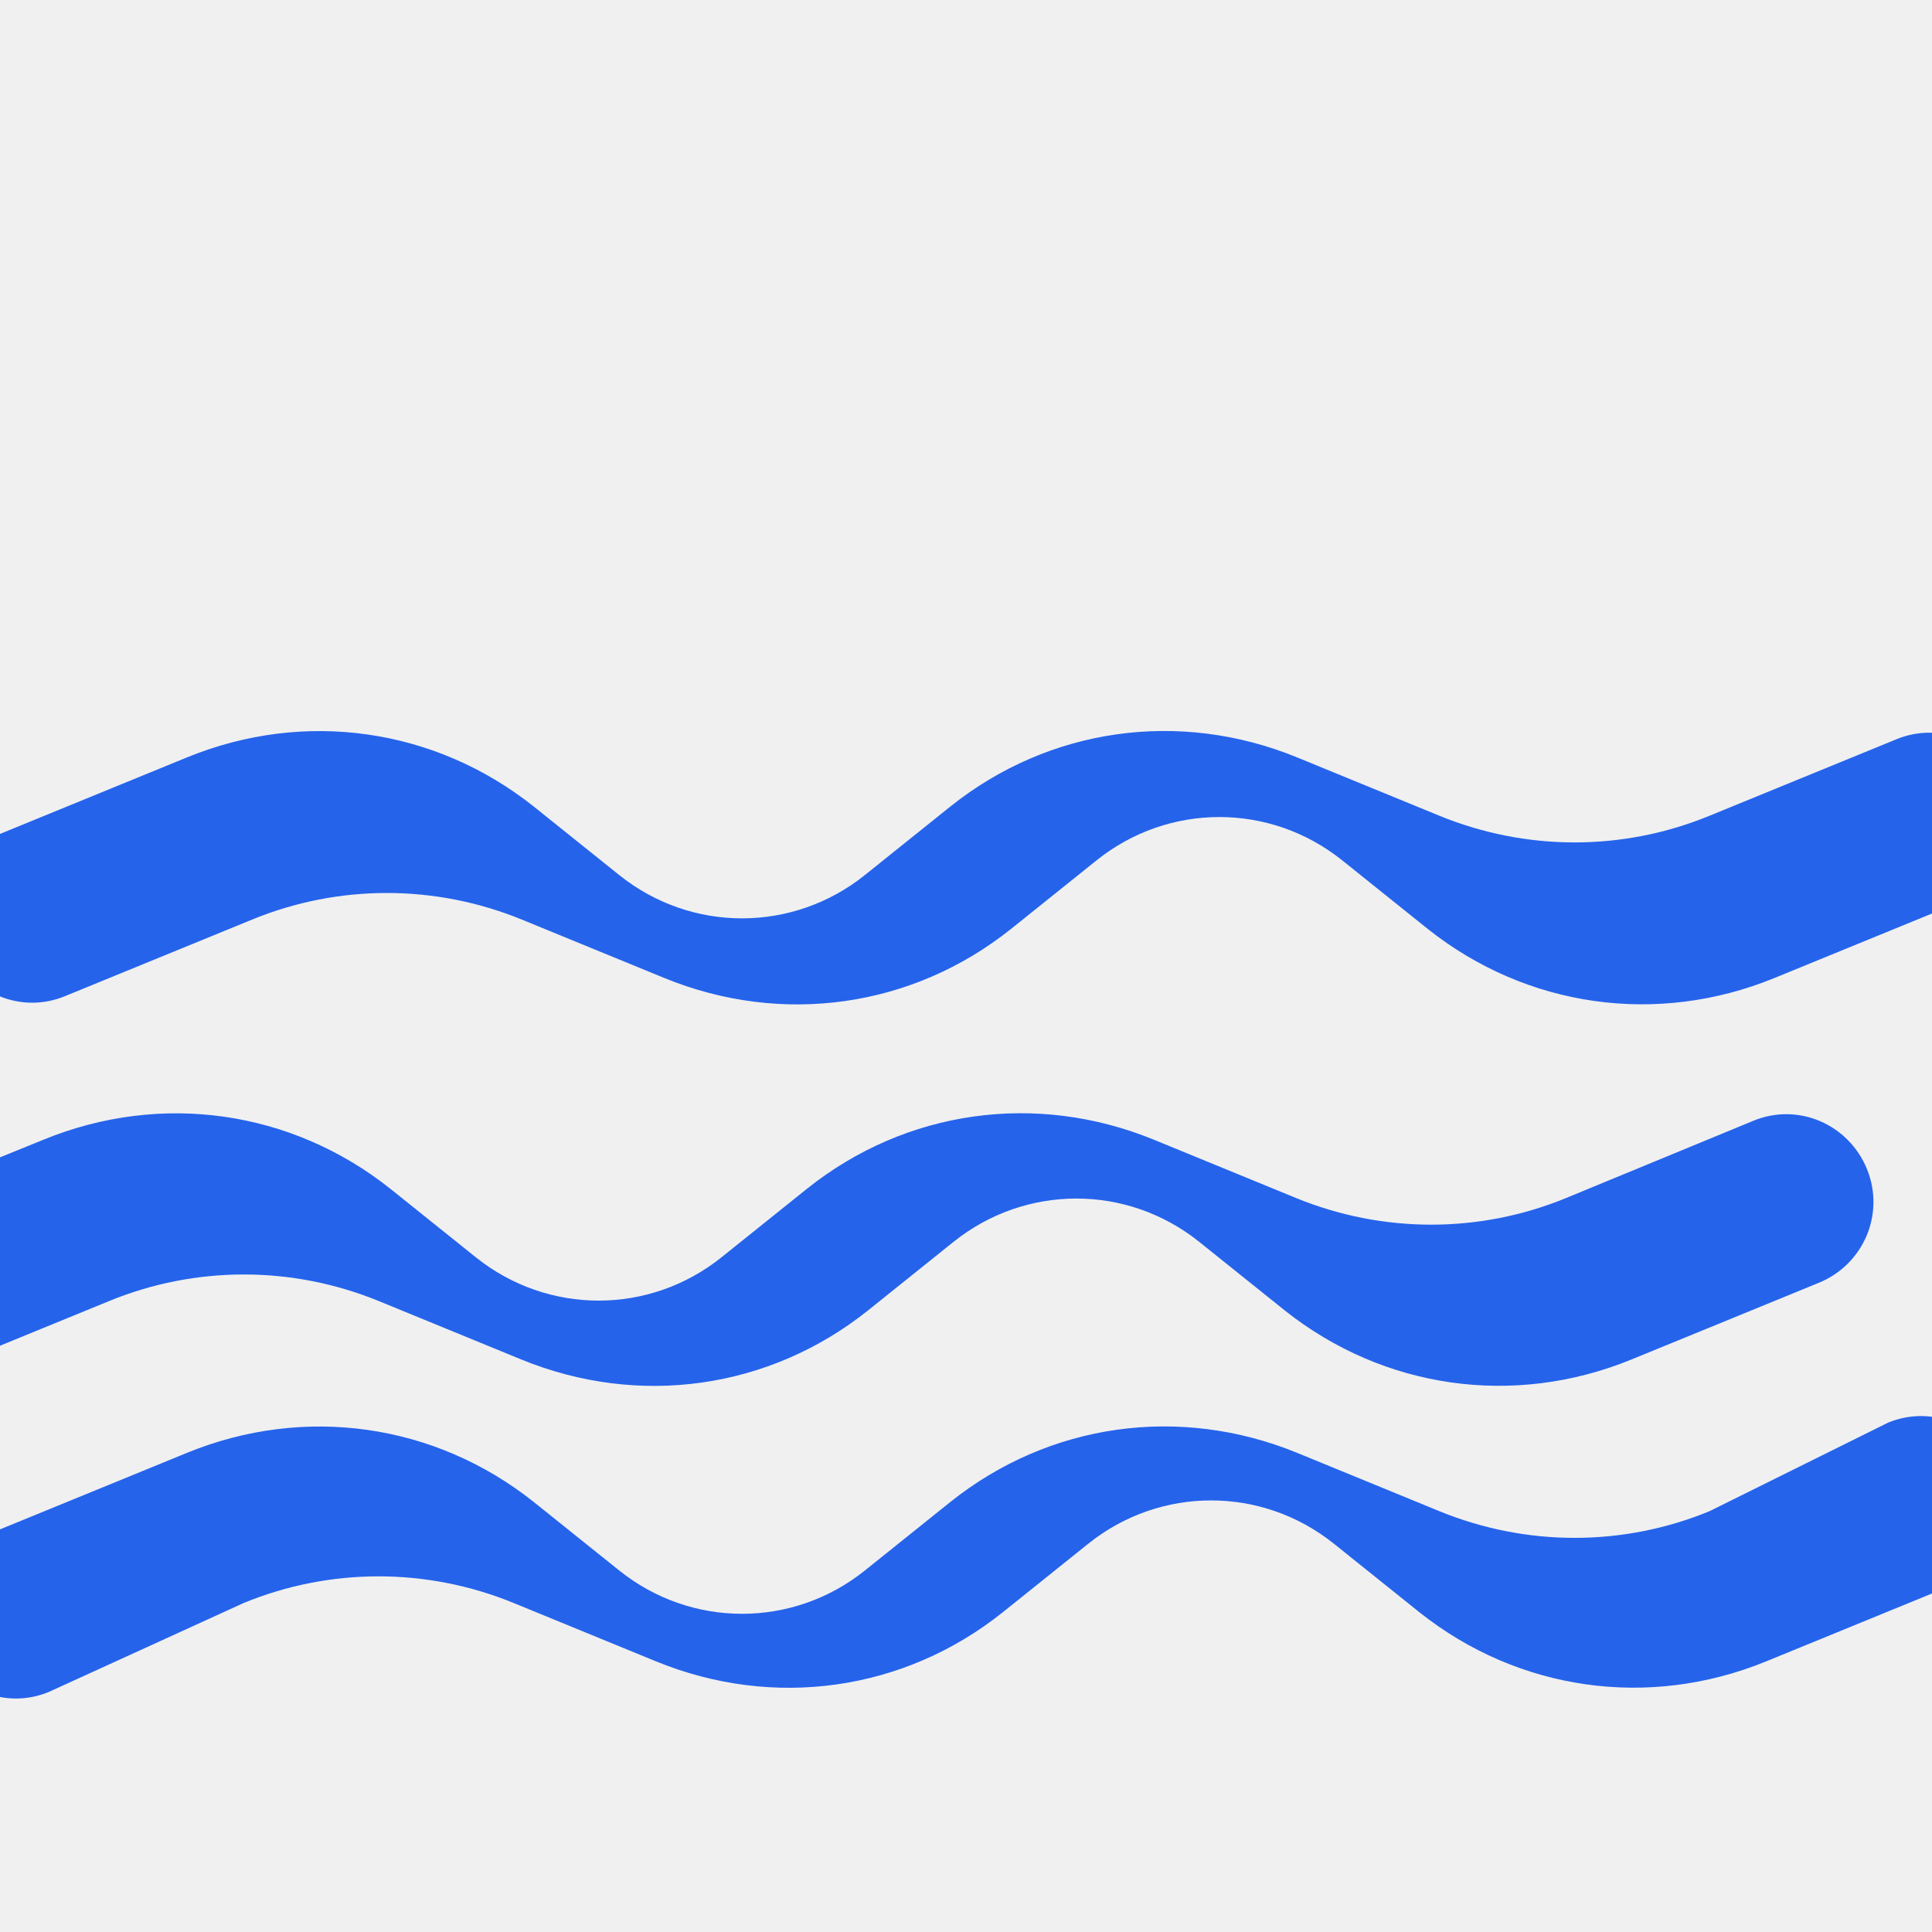
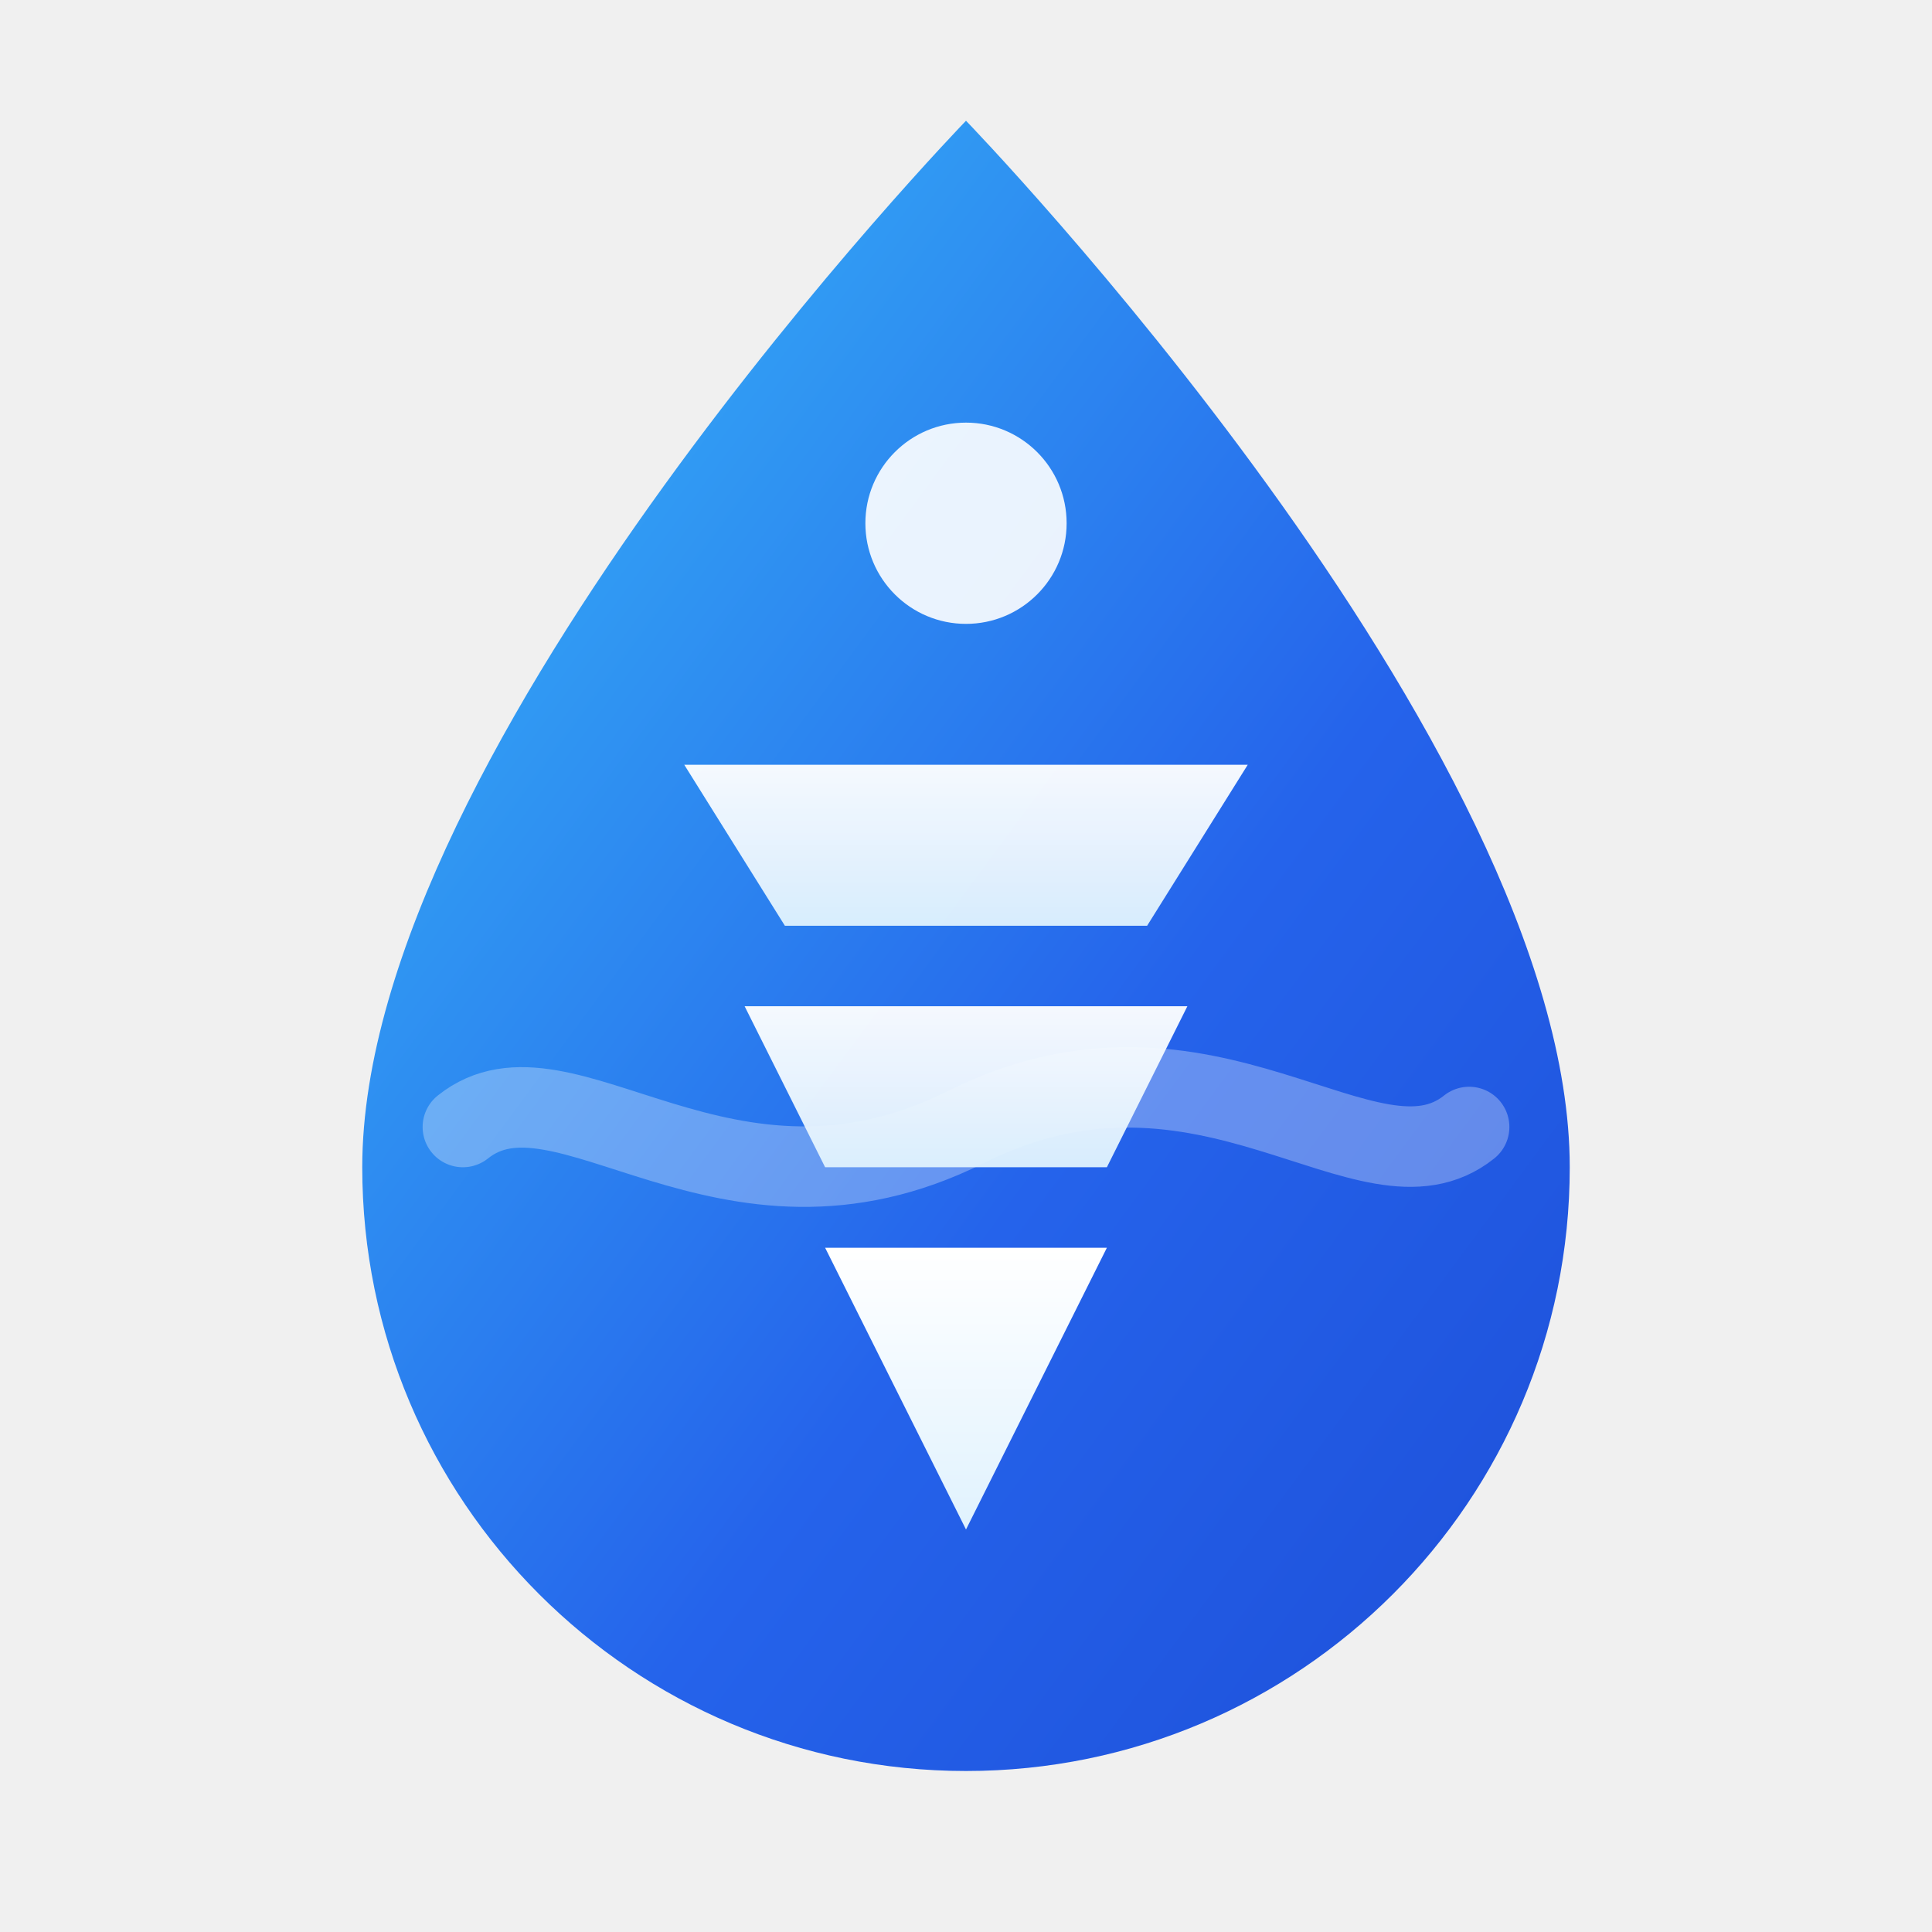
- <svg xmlns="http://www.w3.org/2000/svg" viewBox="0 0 512 512">
-   <path fill="#2563EB" d="M11.6 302c31.1-12.7 65.6-7.8 91.8 13l22.7 18.2c19.1 15.3 46 15.3 65.1 0l22.7-18.2c26.2-20.9 60.7-25.7 91.8-13l37.8 15.5c23 9.4 48.6 9.4 71.5 0L464.7 297c11.9-4.9 25.3 1 30.1 12.9s-1 25.3-12.9 30.1l-49.6 20.3c-31.1 12.7-65.6 7.8-91.8-13l-22.7-18.2c-19.1-15.3-46-15.3-65.1 0l-22.7 18.2c-26.2 20.9-60.7 25.7-91.8 13l-37.8-15.5c-23-9.4-48.6-9.4-71.5 0l-49.6 20.3c-11.9 4.9-25.3-1-30.1-12.9s1-25.3 12.9-30.1L11.6 302zM0 405.3l49.6-20.3c31.1-12.7 65.6-7.8 91.8 13l22.7 18.2c19.1 15.3 46 15.3 65.1 0l22.7-18.2c26.2-20.9 60.7-25.7 91.8-13l37.8 15.5c23 9.4 48.6 9.4 71.5 0L500.4 377c11.9-4.9 25.3 1 30.1 12.9s-1 25.3-12.9 30.1l-49.6 20.3c-31.1 12.7-65.6 7.8-91.8-13l-22.7-18.2c-19.1-15.3-46-15.3-65.1 0l-22.7 18.2c-26.2 20.9-60.7 25.7-91.8 13l-37.8-15.5c-23-9.4-48.6-9.4-71.5 0L12.9 448.4C1 453.3-12.4 447.4-17.3 435.5s1-25.3 12.9-30.1l4.4-1.8zM49.6 200.7c31.1-12.7 65.6-7.8 91.8 13l22.7 18.2c19.1 15.3 46 15.3 65.1 0l22.7-18.2c26.2-20.9 60.7-25.7 91.8-13l37.8 15.5c23 9.4 48.6 9.4 71.5 0l49.6-20.3c11.9-4.9 25.3 1 30.1 12.9s-1 25.3-12.9 30.1l-49.6 20.3c-31.1 12.7-65.6 7.8-91.8-13l-22.7-18.2c-19.1-15.3-46-15.3-65.1 0l-22.7 18.2c-26.2 20.9-60.7 25.7-91.8 13l-37.8-15.5c-23-9.4-48.6-9.4-71.5 0l-49.6 20.3c-11.9 4.9-25.3-1-30.1-12.9s1-25.3 12.9-30.1L49.6 200.7z" />
+ <svg xmlns="http://www.w3.org/2000/svg" viewBox="0 0 48 48" fill="none">
+   <defs>
+     <linearGradient id="aqGrad" x1="0%" y1="0%" x2="100%" y2="100%">
+       <stop offset="0%" stop-color="#38BDF8" />
+       <stop offset="60%" stop-color="#2563EB" />
+       <stop offset="100%" stop-color="#1D4ED8" />
+     </linearGradient>
+     <linearGradient id="drillBitGrad" x1="0%" y1="0%" x2="0%" y2="100%">
+       <stop offset="0%" stop-color="#FFFFFF" />
+       <stop offset="100%" stop-color="#E0F2FE" />
+     </linearGradient>
+   </defs>
+   <path d="M24 3C24 3 9 18.5 9 29C9 37.284 15.716 44 24 44C32.284 44 39 37.284 39 29C39 18.5 24 3 24 3Z" fill="url(#aqGrad)" />
+   <path d="M11.5 28C14 26 18 31 24 28C30 25 34 30 36.5 28" stroke="rgba(255,255,255,0.3)" stroke-width="2" stroke-linecap="round" />
+   <path d="M17 19H31L28.5 23H19.5L17 19Z" fill="url(#drillBitGrad)" opacity="0.95" />
+   <path d="M18.5 25H29.5L27.5 29H20.5L18.5 25Z" fill="url(#drillBitGrad)" opacity="0.95" />
+   <path d="M20.5 31H27.5L24 38L20.5 31Z" fill="url(#drillBitGrad)" />
+   <circle cx="24" cy="13" r="2.5" fill="#FFFFFF" opacity="0.9" />
</svg>
